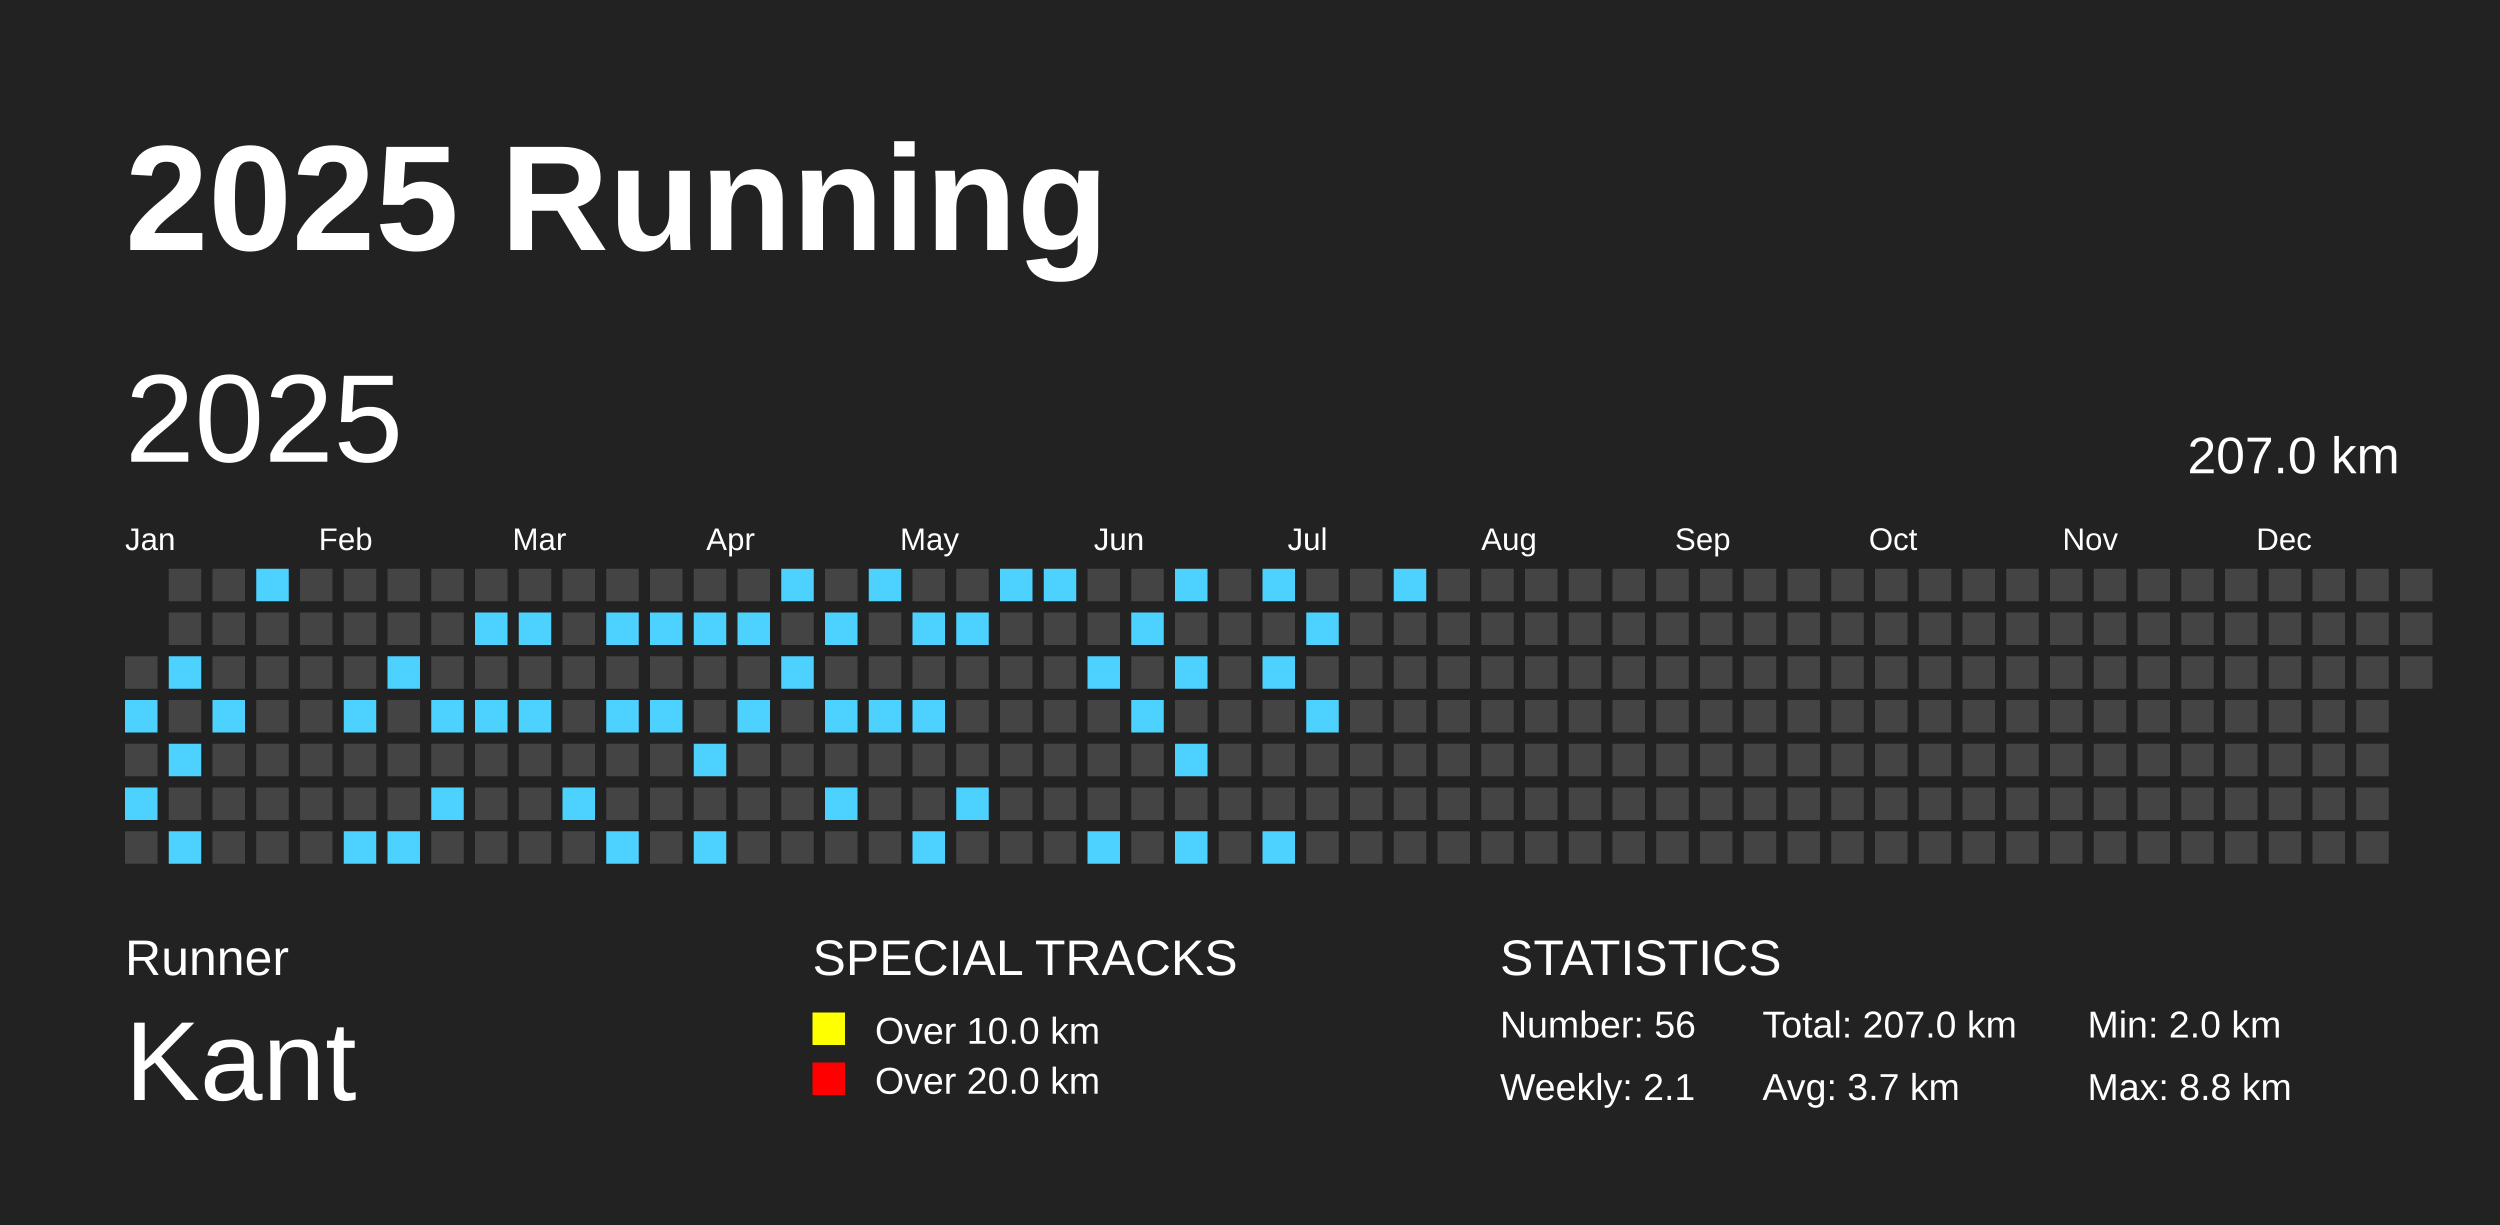
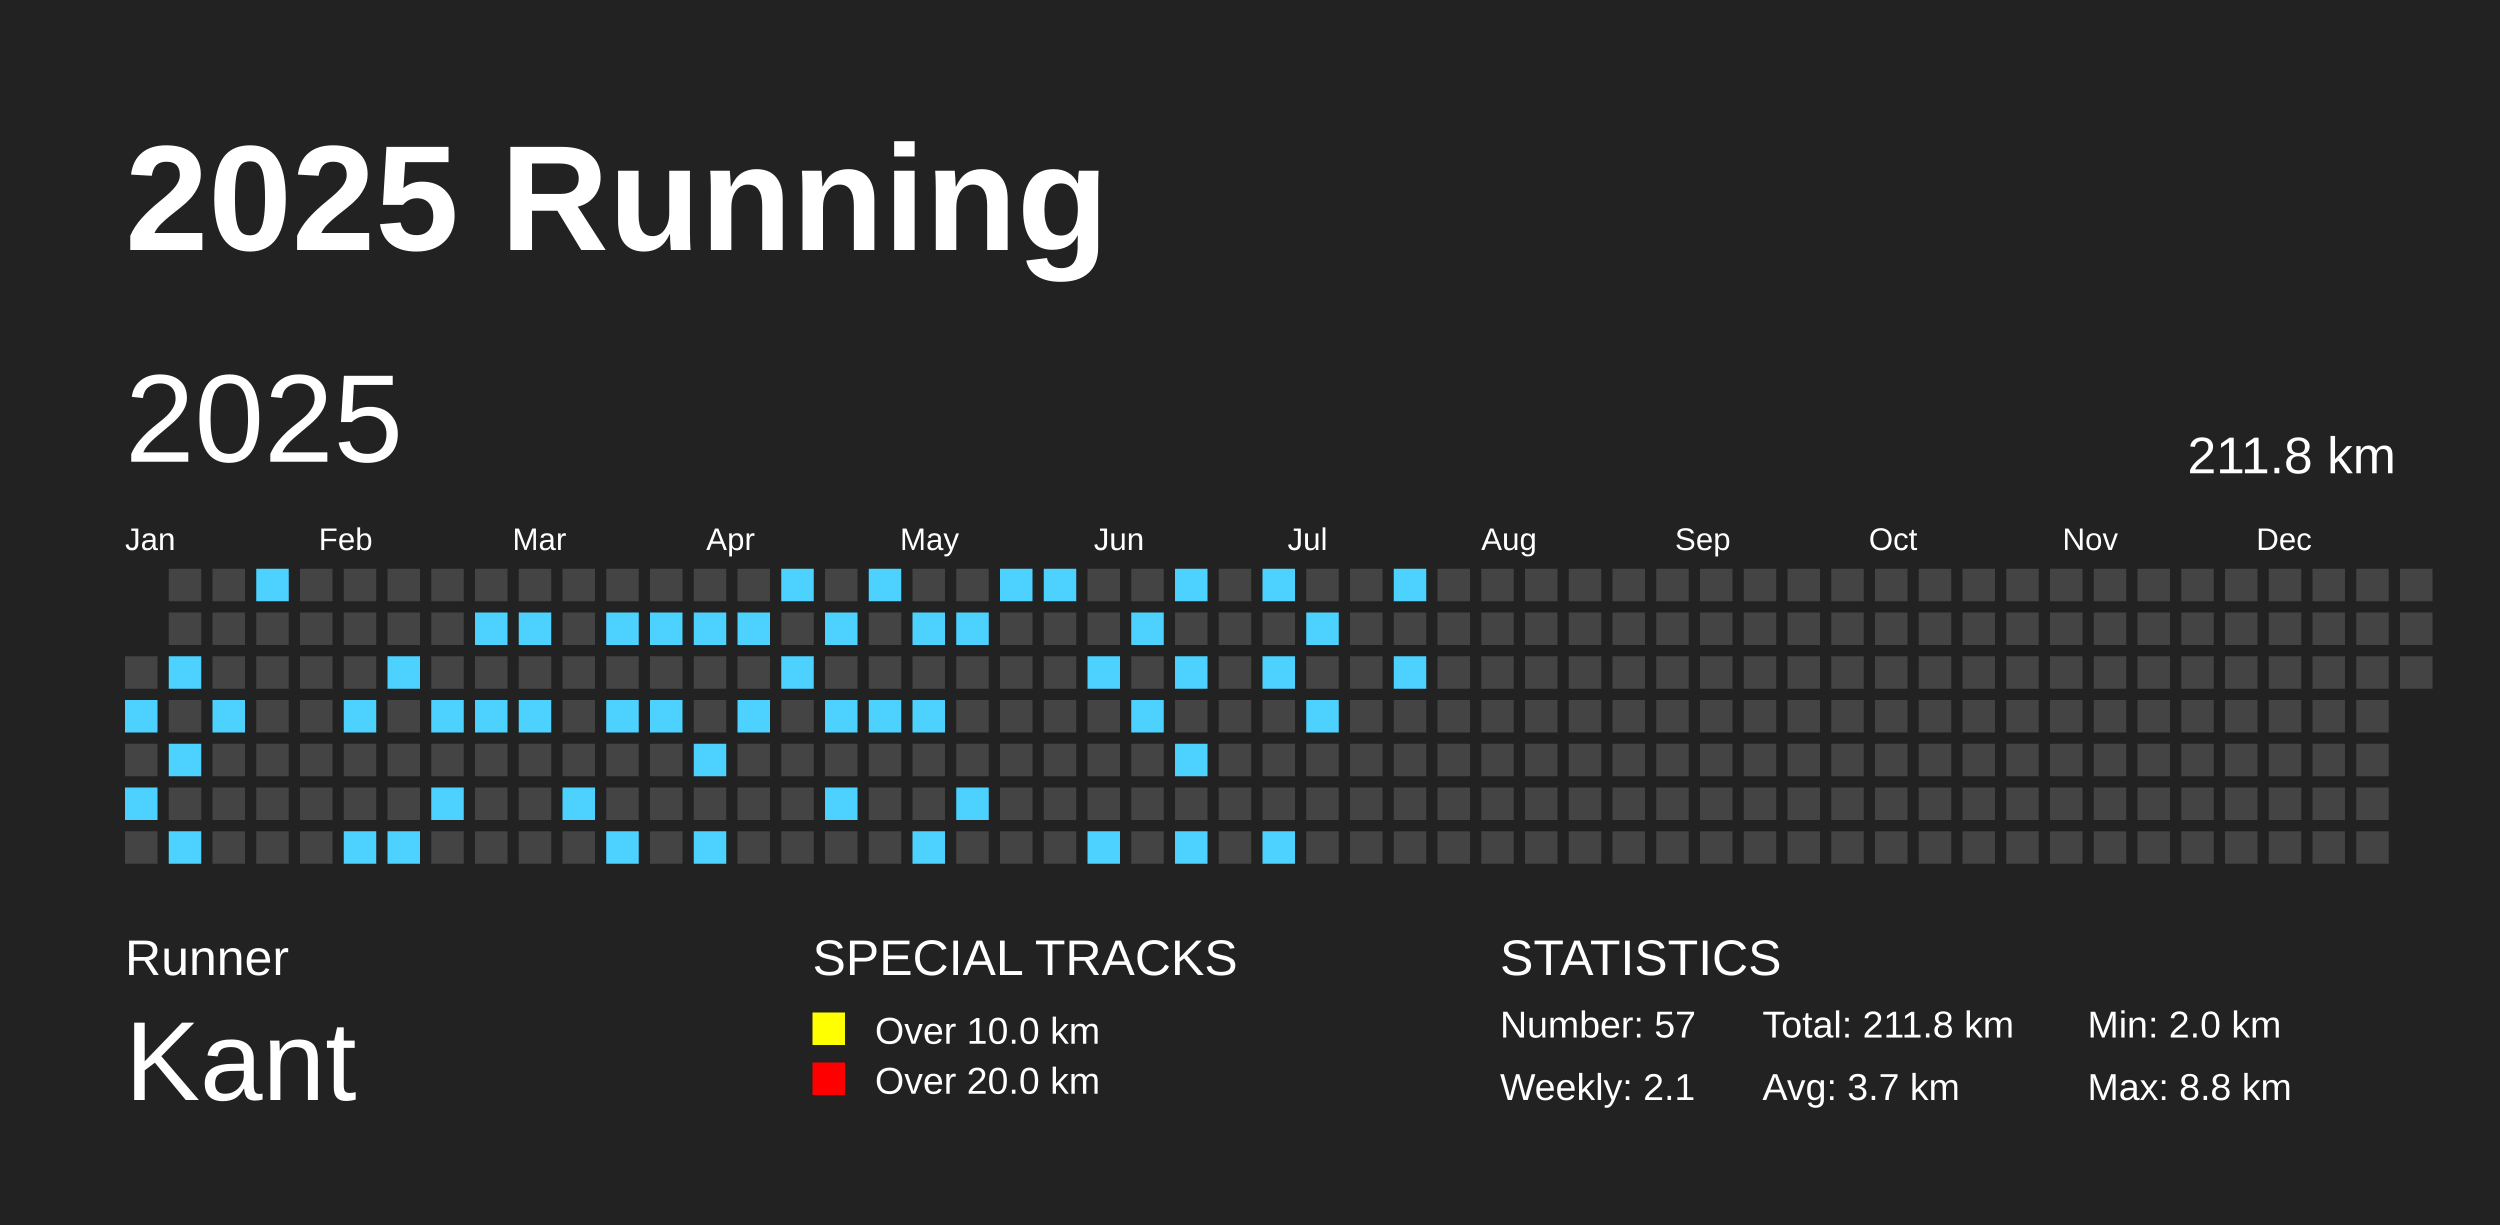
<svg xmlns="http://www.w3.org/2000/svg" baseProfile="full" height="98mm" version="1.1" viewBox="0,0,200,98" width="200mm">
  <defs />
  <rect fill="#222222" height="98" width="200" x="0" y="0" />
  <text fill="#FFFFFF" style="font-size:12px; font-family:Arial; font-weight:bold;" x="10" y="20">2025 Running</text>
  <text fill="#FFFFFF" style="font-size:4px; font-family:Arial" x="10" y="78">Runner</text>
  <text fill="#FFFFFF" style="font-size:9px; font-family:Arial" x="10" y="88">Kant</text>
  <text fill="#FFFFFF" style="font-size:4px; font-family:Arial" x="65" y="78">SPECIAL TRACKS</text>
  <rect fill="yellow" height="2.6" width="2.6" x="65" y="81" />
  <text fill="#FFFFFF" style="font-size:3px; font-family:Arial" x="70" y="83.5">Over 10.0 km</text>
  <rect fill="red" height="2.6" width="2.6" x="65" y="85" />
  <text fill="#FFFFFF" style="font-size:3px; font-family:Arial" x="70" y="87.5">Over 20.0 km</text>
  <text fill="#FFFFFF" style="font-size:4px; font-family:Arial" x="120" y="78">STATISTICS</text>
-   <text fill="#FFFFFF" style="font-size:3px; font-family:Arial" x="120" y="83">Number: 56</text>
+   <text fill="#FFFFFF" style="font-size:3px; font-family:Arial" x="120" y="83">Number: 57</text>
  <text fill="#FFFFFF" style="font-size:3px; font-family:Arial" x="120" y="88">Weekly: 2.1</text>
-   <text fill="#FFFFFF" style="font-size:3px; font-family:Arial" x="141" y="83">Total: 207.0 km</text>
+   <text fill="#FFFFFF" style="font-size:3px; font-family:Arial" x="141" y="83">Total: 211.8 km</text>
  <text fill="#FFFFFF" style="font-size:3px; font-family:Arial" x="141" y="88">Avg: 3.7 km</text>
  <text fill="#FFFFFF" style="font-size:3px; font-family:Arial" x="167" y="83">Min: 2.0 km</text>
  <text fill="#FFFFFF" style="font-size:3px; font-family:Arial" x="167" y="88">Max: 8.8 km</text>
  <text dominant-baseline="hanging" fill="#FFFFFF" style="font-size:10.0px; font-family:Arial;" x="10" y="30">2025</text>
-   <text dominant-baseline="hanging" fill="#FFFFFF" style="font-size:4.125px; font-family:Arial;" x="175" y="35">207.0 km</text>
+   <text dominant-baseline="hanging" fill="#FFFFFF" style="font-size:4.125px; font-family:Arial;" x="175" y="35">211.8 km</text>
  <text fill="#FFFFFF" style="font-size:2.5px; font-family:Arial" x="10.0" y="44">Jan</text>
  <text fill="#FFFFFF" style="font-size:2.5px; font-family:Arial" x="25.5" y="44">Feb</text>
  <text fill="#FFFFFF" style="font-size:2.5px; font-family:Arial" x="41.0" y="44">Mar</text>
  <text fill="#FFFFFF" style="font-size:2.5px; font-family:Arial" x="56.5" y="44">Apr</text>
  <text fill="#FFFFFF" style="font-size:2.5px; font-family:Arial" x="72.0" y="44">May</text>
  <text fill="#FFFFFF" style="font-size:2.5px; font-family:Arial" x="87.5" y="44">Jun</text>
  <text fill="#FFFFFF" style="font-size:2.5px; font-family:Arial" x="103.0" y="44">Jul</text>
  <text fill="#FFFFFF" style="font-size:2.5px; font-family:Arial" x="118.5" y="44">Aug</text>
  <text fill="#FFFFFF" style="font-size:2.5px; font-family:Arial" x="134.0" y="44">Sep</text>
  <text fill="#FFFFFF" style="font-size:2.5px; font-family:Arial" x="149.5" y="44">Oct</text>
  <text fill="#FFFFFF" style="font-size:2.5px; font-family:Arial" x="165.0" y="44">Nov</text>
  <text fill="#FFFFFF" style="font-size:2.5px; font-family:Arial" x="180.5" y="44">Dec</text>
  <rect fill="#444444" height="2.6" width="2.6" x="10.0" y="52.5" />
  <rect fill="#4DD2FF" height="2.6" width="2.6" x="10.0" y="56.0" />
  <rect fill="#444444" height="2.6" width="2.6" x="10.0" y="59.5" />
  <rect fill="#4DD2FF" height="2.6" width="2.6" x="10.0" y="63.0" />
  <rect fill="#444444" height="2.6" width="2.6" x="10.0" y="66.5" />
  <rect fill="#444444" height="2.6" width="2.6" x="13.5" y="45.5" />
  <rect fill="#444444" height="2.6" width="2.6" x="13.5" y="49.0" />
  <rect fill="#4DD2FF" height="2.6" width="2.6" x="13.5" y="52.5" />
  <rect fill="#444444" height="2.6" width="2.6" x="13.5" y="56.0" />
  <rect fill="#4DD2FF" height="2.6" width="2.6" x="13.5" y="59.5" />
  <rect fill="#444444" height="2.6" width="2.6" x="13.5" y="63.0" />
  <rect fill="#4DD2FF" height="2.6" width="2.6" x="13.5" y="66.5" />
  <rect fill="#444444" height="2.6" width="2.6" x="17.0" y="45.5" />
  <rect fill="#444444" height="2.6" width="2.6" x="17.0" y="49.0" />
  <rect fill="#444444" height="2.6" width="2.6" x="17.0" y="52.5" />
  <rect fill="#4DD2FF" height="2.6" width="2.6" x="17.0" y="56.0" />
  <rect fill="#444444" height="2.6" width="2.6" x="17.0" y="59.5" />
  <rect fill="#444444" height="2.6" width="2.6" x="17.0" y="63.0" />
  <rect fill="#444444" height="2.6" width="2.6" x="17.0" y="66.5" />
  <rect fill="#4DD2FF" height="2.6" width="2.6" x="20.5" y="45.5" />
  <rect fill="#444444" height="2.6" width="2.6" x="20.5" y="49.0" />
  <rect fill="#444444" height="2.6" width="2.6" x="20.5" y="52.5" />
  <rect fill="#444444" height="2.6" width="2.6" x="20.5" y="56.0" />
  <rect fill="#444444" height="2.6" width="2.6" x="20.5" y="59.5" />
  <rect fill="#444444" height="2.6" width="2.6" x="20.5" y="63.0" />
  <rect fill="#444444" height="2.6" width="2.6" x="20.5" y="66.5" />
  <rect fill="#444444" height="2.6" width="2.6" x="24.0" y="45.5" />
  <rect fill="#444444" height="2.6" width="2.6" x="24.0" y="49.0" />
  <rect fill="#444444" height="2.6" width="2.6" x="24.0" y="52.5" />
  <rect fill="#444444" height="2.6" width="2.6" x="24.0" y="56.0" />
  <rect fill="#444444" height="2.6" width="2.6" x="24.0" y="59.5" />
  <rect fill="#444444" height="2.6" width="2.6" x="24.0" y="63.0" />
  <rect fill="#444444" height="2.6" width="2.6" x="24.0" y="66.5" />
  <rect fill="#444444" height="2.6" width="2.6" x="27.5" y="45.5" />
  <rect fill="#444444" height="2.6" width="2.6" x="27.5" y="49.0" />
  <rect fill="#444444" height="2.6" width="2.6" x="27.5" y="52.5" />
  <rect fill="#4DD2FF" height="2.6" width="2.6" x="27.5" y="56.0" />
  <rect fill="#444444" height="2.6" width="2.6" x="27.5" y="59.5" />
  <rect fill="#444444" height="2.6" width="2.6" x="27.5" y="63.0" />
  <rect fill="#4DD2FF" height="2.6" width="2.6" x="27.5" y="66.5" />
  <rect fill="#444444" height="2.6" width="2.6" x="31.0" y="45.5" />
  <rect fill="#444444" height="2.6" width="2.6" x="31.0" y="49.0" />
  <rect fill="#4DD2FF" height="2.6" width="2.6" x="31.0" y="52.5" />
  <rect fill="#444444" height="2.6" width="2.6" x="31.0" y="56.0" />
  <rect fill="#444444" height="2.6" width="2.6" x="31.0" y="59.5" />
  <rect fill="#444444" height="2.6" width="2.6" x="31.0" y="63.0" />
  <rect fill="#4DD2FF" height="2.6" width="2.6" x="31.0" y="66.5" />
  <rect fill="#444444" height="2.6" width="2.6" x="34.5" y="45.5" />
  <rect fill="#444444" height="2.6" width="2.6" x="34.5" y="49.0" />
  <rect fill="#444444" height="2.6" width="2.6" x="34.5" y="52.5" />
  <rect fill="#4DD2FF" height="2.6" width="2.6" x="34.5" y="56.0" />
  <rect fill="#444444" height="2.6" width="2.6" x="34.5" y="59.5" />
  <rect fill="#4DD2FF" height="2.6" width="2.6" x="34.5" y="63.0" />
  <rect fill="#444444" height="2.6" width="2.6" x="34.5" y="66.5" />
  <rect fill="#444444" height="2.6" width="2.6" x="38.0" y="45.5" />
  <rect fill="#4DD2FF" height="2.6" width="2.6" x="38.0" y="49.0" />
  <rect fill="#444444" height="2.6" width="2.6" x="38.0" y="52.5" />
  <rect fill="#4DD2FF" height="2.6" width="2.6" x="38.0" y="56.0" />
  <rect fill="#444444" height="2.6" width="2.6" x="38.0" y="59.5" />
  <rect fill="#444444" height="2.6" width="2.6" x="38.0" y="63.0" />
  <rect fill="#444444" height="2.6" width="2.6" x="38.0" y="66.5" />
  <rect fill="#444444" height="2.6" width="2.6" x="41.5" y="45.5" />
  <rect fill="#4DD2FF" height="2.6" width="2.6" x="41.5" y="49.0" />
  <rect fill="#444444" height="2.6" width="2.6" x="41.5" y="52.5" />
  <rect fill="#4DD2FF" height="2.6" width="2.6" x="41.5" y="56.0" />
  <rect fill="#444444" height="2.6" width="2.6" x="41.5" y="59.5" />
  <rect fill="#444444" height="2.6" width="2.6" x="41.5" y="63.0" />
  <rect fill="#444444" height="2.6" width="2.6" x="41.5" y="66.5" />
  <rect fill="#444444" height="2.6" width="2.6" x="45.0" y="45.5" />
  <rect fill="#444444" height="2.6" width="2.6" x="45.0" y="49.0" />
  <rect fill="#444444" height="2.6" width="2.6" x="45.0" y="52.5" />
  <rect fill="#444444" height="2.6" width="2.6" x="45.0" y="56.0" />
  <rect fill="#444444" height="2.6" width="2.6" x="45.0" y="59.5" />
  <rect fill="#4DD2FF" height="2.6" width="2.6" x="45.0" y="63.0" />
  <rect fill="#444444" height="2.6" width="2.6" x="45.0" y="66.5" />
  <rect fill="#444444" height="2.6" width="2.6" x="48.5" y="45.5" />
  <rect fill="#4DD2FF" height="2.6" width="2.6" x="48.5" y="49.0" />
  <rect fill="#444444" height="2.6" width="2.6" x="48.5" y="52.5" />
  <rect fill="#4DD2FF" height="2.6" width="2.6" x="48.5" y="56.0" />
  <rect fill="#444444" height="2.6" width="2.6" x="48.5" y="59.5" />
  <rect fill="#444444" height="2.6" width="2.6" x="48.5" y="63.0" />
  <rect fill="#4DD2FF" height="2.6" width="2.6" x="48.5" y="66.5" />
  <rect fill="#444444" height="2.6" width="2.6" x="52.0" y="45.5" />
  <rect fill="#4DD2FF" height="2.6" width="2.6" x="52.0" y="49.0" />
  <rect fill="#444444" height="2.6" width="2.6" x="52.0" y="52.5" />
  <rect fill="#4DD2FF" height="2.6" width="2.6" x="52.0" y="56.0" />
  <rect fill="#444444" height="2.6" width="2.6" x="52.0" y="59.5" />
  <rect fill="#444444" height="2.6" width="2.6" x="52.0" y="63.0" />
  <rect fill="#444444" height="2.6" width="2.6" x="52.0" y="66.5" />
  <rect fill="#444444" height="2.6" width="2.6" x="55.5" y="45.5" />
  <rect fill="#4DD2FF" height="2.6" width="2.6" x="55.5" y="49.0" />
  <rect fill="#444444" height="2.6" width="2.6" x="55.5" y="52.5" />
  <rect fill="#444444" height="2.6" width="2.6" x="55.5" y="56.0" />
  <rect fill="#4DD2FF" height="2.6" width="2.6" x="55.5" y="59.5" />
  <rect fill="#444444" height="2.6" width="2.6" x="55.5" y="63.0" />
  <rect fill="#4DD2FF" height="2.6" width="2.6" x="55.5" y="66.5" />
  <rect fill="#444444" height="2.6" width="2.6" x="59.0" y="45.5" />
  <rect fill="#4DD2FF" height="2.6" width="2.6" x="59.0" y="49.0" />
  <rect fill="#444444" height="2.6" width="2.6" x="59.0" y="52.5" />
  <rect fill="#4DD2FF" height="2.6" width="2.6" x="59.0" y="56.0" />
  <rect fill="#444444" height="2.6" width="2.6" x="59.0" y="59.5" />
  <rect fill="#444444" height="2.6" width="2.6" x="59.0" y="63.0" />
  <rect fill="#444444" height="2.6" width="2.6" x="59.0" y="66.5" />
  <rect fill="#4DD2FF" height="2.6" width="2.6" x="62.5" y="45.5" />
  <rect fill="#444444" height="2.6" width="2.6" x="62.5" y="49.0" />
  <rect fill="#4DD2FF" height="2.6" width="2.6" x="62.5" y="52.5" />
  <rect fill="#444444" height="2.6" width="2.6" x="62.5" y="56.0" />
  <rect fill="#444444" height="2.6" width="2.6" x="62.5" y="59.5" />
  <rect fill="#444444" height="2.6" width="2.6" x="62.5" y="63.0" />
  <rect fill="#444444" height="2.6" width="2.6" x="62.5" y="66.5" />
  <rect fill="#444444" height="2.6" width="2.6" x="66.0" y="45.5" />
  <rect fill="#4DD2FF" height="2.6" width="2.6" x="66.0" y="49.0" />
  <rect fill="#444444" height="2.6" width="2.6" x="66.0" y="52.5" />
  <rect fill="#4DD2FF" height="2.6" width="2.6" x="66.0" y="56.0" />
  <rect fill="#444444" height="2.6" width="2.6" x="66.0" y="59.5" />
  <rect fill="#4DD2FF" height="2.6" width="2.6" x="66.0" y="63.0" />
  <rect fill="#444444" height="2.6" width="2.6" x="66.0" y="66.5" />
  <rect fill="#4DD2FF" height="2.6" width="2.6" x="69.5" y="45.5" />
  <rect fill="#444444" height="2.6" width="2.6" x="69.5" y="49.0" />
  <rect fill="#444444" height="2.6" width="2.6" x="69.5" y="52.5" />
  <rect fill="#4DD2FF" height="2.6" width="2.6" x="69.5" y="56.0" />
  <rect fill="#444444" height="2.6" width="2.6" x="69.5" y="59.5" />
  <rect fill="#444444" height="2.6" width="2.6" x="69.5" y="63.0" />
  <rect fill="#444444" height="2.6" width="2.6" x="69.5" y="66.5" />
  <rect fill="#444444" height="2.6" width="2.6" x="73.0" y="45.5" />
  <rect fill="#4DD2FF" height="2.6" width="2.6" x="73.0" y="49.0" />
  <rect fill="#444444" height="2.6" width="2.6" x="73.0" y="52.5" />
  <rect fill="#4DD2FF" height="2.6" width="2.6" x="73.0" y="56.0" />
  <rect fill="#444444" height="2.6" width="2.6" x="73.0" y="59.5" />
  <rect fill="#444444" height="2.6" width="2.6" x="73.0" y="63.0" />
  <rect fill="#4DD2FF" height="2.6" width="2.6" x="73.0" y="66.5" />
  <rect fill="#444444" height="2.6" width="2.6" x="76.5" y="45.5" />
  <rect fill="#4DD2FF" height="2.6" width="2.6" x="76.5" y="49.0" />
  <rect fill="#444444" height="2.6" width="2.6" x="76.5" y="52.5" />
  <rect fill="#444444" height="2.6" width="2.6" x="76.5" y="56.0" />
  <rect fill="#444444" height="2.6" width="2.6" x="76.5" y="59.5" />
  <rect fill="#4DD2FF" height="2.6" width="2.6" x="76.5" y="63.0" />
  <rect fill="#444444" height="2.6" width="2.6" x="76.5" y="66.5" />
  <rect fill="#4DD2FF" height="2.6" width="2.6" x="80.0" y="45.5" />
  <rect fill="#444444" height="2.6" width="2.6" x="80.0" y="49.0" />
  <rect fill="#444444" height="2.6" width="2.6" x="80.0" y="52.5" />
  <rect fill="#444444" height="2.6" width="2.6" x="80.0" y="56.0" />
  <rect fill="#444444" height="2.6" width="2.6" x="80.0" y="59.5" />
  <rect fill="#444444" height="2.6" width="2.6" x="80.0" y="63.0" />
  <rect fill="#444444" height="2.6" width="2.6" x="80.0" y="66.5" />
  <rect fill="#4DD2FF" height="2.6" width="2.6" x="83.5" y="45.5" />
  <rect fill="#444444" height="2.6" width="2.6" x="83.5" y="49.0" />
  <rect fill="#444444" height="2.6" width="2.6" x="83.5" y="52.5" />
  <rect fill="#444444" height="2.6" width="2.6" x="83.5" y="56.0" />
  <rect fill="#444444" height="2.6" width="2.6" x="83.5" y="59.5" />
  <rect fill="#444444" height="2.6" width="2.6" x="83.5" y="63.0" />
  <rect fill="#444444" height="2.6" width="2.6" x="83.5" y="66.5" />
  <rect fill="#444444" height="2.6" width="2.6" x="87.0" y="45.5" />
  <rect fill="#444444" height="2.6" width="2.6" x="87.0" y="49.0" />
  <rect fill="#4DD2FF" height="2.6" width="2.6" x="87.0" y="52.5" />
  <rect fill="#444444" height="2.6" width="2.6" x="87.0" y="56.0" />
  <rect fill="#444444" height="2.6" width="2.6" x="87.0" y="59.5" />
  <rect fill="#444444" height="2.6" width="2.6" x="87.0" y="63.0" />
  <rect fill="#4DD2FF" height="2.6" width="2.6" x="87.0" y="66.5" />
  <rect fill="#444444" height="2.6" width="2.6" x="90.5" y="45.5" />
  <rect fill="#4DD2FF" height="2.6" width="2.6" x="90.5" y="49.0" />
  <rect fill="#444444" height="2.6" width="2.6" x="90.5" y="52.5" />
  <rect fill="#4DD2FF" height="2.6" width="2.6" x="90.5" y="56.0" />
  <rect fill="#444444" height="2.6" width="2.6" x="90.5" y="59.5" />
  <rect fill="#444444" height="2.6" width="2.6" x="90.5" y="63.0" />
  <rect fill="#444444" height="2.6" width="2.6" x="90.5" y="66.5" />
  <rect fill="#4DD2FF" height="2.6" width="2.6" x="94.0" y="45.5" />
  <rect fill="#444444" height="2.6" width="2.6" x="94.0" y="49.0" />
  <rect fill="#4DD2FF" height="2.6" width="2.6" x="94.0" y="52.5" />
  <rect fill="#444444" height="2.6" width="2.6" x="94.0" y="56.0" />
  <rect fill="#4DD2FF" height="2.6" width="2.6" x="94.0" y="59.5" />
  <rect fill="#444444" height="2.6" width="2.6" x="94.0" y="63.0" />
  <rect fill="#4DD2FF" height="2.6" width="2.6" x="94.0" y="66.5" />
  <rect fill="#444444" height="2.6" width="2.6" x="97.5" y="45.5" />
  <rect fill="#444444" height="2.6" width="2.6" x="97.5" y="49.0" />
  <rect fill="#444444" height="2.6" width="2.6" x="97.5" y="52.5" />
  <rect fill="#444444" height="2.6" width="2.6" x="97.5" y="56.0" />
  <rect fill="#444444" height="2.6" width="2.6" x="97.5" y="59.5" />
  <rect fill="#444444" height="2.6" width="2.6" x="97.5" y="63.0" />
  <rect fill="#444444" height="2.6" width="2.6" x="97.5" y="66.5" />
  <rect fill="#4DD2FF" height="2.6" width="2.6" x="101.0" y="45.5" />
  <rect fill="#444444" height="2.6" width="2.6" x="101.0" y="49.0" />
  <rect fill="#4DD2FF" height="2.6" width="2.6" x="101.0" y="52.5" />
  <rect fill="#444444" height="2.6" width="2.6" x="101.0" y="56.0" />
  <rect fill="#444444" height="2.6" width="2.6" x="101.0" y="59.5" />
  <rect fill="#444444" height="2.6" width="2.6" x="101.0" y="63.0" />
  <rect fill="#4DD2FF" height="2.6" width="2.6" x="101.0" y="66.5" />
  <rect fill="#444444" height="2.6" width="2.6" x="104.5" y="45.5" />
  <rect fill="#4DD2FF" height="2.6" width="2.6" x="104.5" y="49.0" />
  <rect fill="#444444" height="2.6" width="2.6" x="104.5" y="52.5" />
  <rect fill="#4DD2FF" height="2.6" width="2.6" x="104.5" y="56.0" />
  <rect fill="#444444" height="2.6" width="2.6" x="104.5" y="59.5" />
  <rect fill="#444444" height="2.6" width="2.6" x="104.5" y="63.0" />
  <rect fill="#444444" height="2.6" width="2.6" x="104.5" y="66.5" />
  <rect fill="#444444" height="2.6" width="2.6" x="108.0" y="45.5" />
  <rect fill="#444444" height="2.6" width="2.6" x="108.0" y="49.0" />
  <rect fill="#444444" height="2.6" width="2.6" x="108.0" y="52.5" />
  <rect fill="#444444" height="2.6" width="2.6" x="108.0" y="56.0" />
  <rect fill="#444444" height="2.6" width="2.6" x="108.0" y="59.5" />
  <rect fill="#444444" height="2.6" width="2.6" x="108.0" y="63.0" />
  <rect fill="#444444" height="2.6" width="2.6" x="108.0" y="66.5" />
  <rect fill="#4DD2FF" height="2.6" width="2.6" x="111.5" y="45.5" />
  <rect fill="#444444" height="2.6" width="2.6" x="111.5" y="49.0" />
-   <rect fill="#444444" height="2.6" width="2.6" x="111.5" y="52.5" />
+   <rect fill="#4DD2FF" height="2.6" width="2.6" x="111.5" y="52.5" />
  <rect fill="#444444" height="2.6" width="2.6" x="111.5" y="56.0" />
  <rect fill="#444444" height="2.6" width="2.6" x="111.5" y="59.5" />
  <rect fill="#444444" height="2.6" width="2.6" x="111.5" y="63.0" />
  <rect fill="#444444" height="2.6" width="2.6" x="111.5" y="66.5" />
  <rect fill="#444444" height="2.6" width="2.6" x="115.0" y="45.5" />
  <rect fill="#444444" height="2.6" width="2.6" x="115.0" y="49.0" />
  <rect fill="#444444" height="2.6" width="2.6" x="115.0" y="52.5" />
  <rect fill="#444444" height="2.6" width="2.6" x="115.0" y="56.0" />
  <rect fill="#444444" height="2.6" width="2.6" x="115.0" y="59.5" />
  <rect fill="#444444" height="2.6" width="2.6" x="115.0" y="63.0" />
  <rect fill="#444444" height="2.6" width="2.6" x="115.0" y="66.5" />
  <rect fill="#444444" height="2.6" width="2.6" x="118.5" y="45.5" />
  <rect fill="#444444" height="2.6" width="2.6" x="118.5" y="49.0" />
  <rect fill="#444444" height="2.6" width="2.6" x="118.5" y="52.5" />
  <rect fill="#444444" height="2.6" width="2.6" x="118.5" y="56.0" />
  <rect fill="#444444" height="2.6" width="2.6" x="118.5" y="59.5" />
  <rect fill="#444444" height="2.6" width="2.6" x="118.5" y="63.0" />
  <rect fill="#444444" height="2.6" width="2.6" x="118.5" y="66.5" />
  <rect fill="#444444" height="2.6" width="2.6" x="122.0" y="45.5" />
  <rect fill="#444444" height="2.6" width="2.6" x="122.0" y="49.0" />
  <rect fill="#444444" height="2.6" width="2.6" x="122.0" y="52.5" />
  <rect fill="#444444" height="2.6" width="2.6" x="122.0" y="56.0" />
  <rect fill="#444444" height="2.6" width="2.6" x="122.0" y="59.5" />
  <rect fill="#444444" height="2.6" width="2.6" x="122.0" y="63.0" />
  <rect fill="#444444" height="2.6" width="2.6" x="122.0" y="66.5" />
  <rect fill="#444444" height="2.6" width="2.6" x="125.5" y="45.5" />
  <rect fill="#444444" height="2.6" width="2.6" x="125.5" y="49.0" />
  <rect fill="#444444" height="2.6" width="2.6" x="125.5" y="52.5" />
  <rect fill="#444444" height="2.6" width="2.6" x="125.5" y="56.0" />
  <rect fill="#444444" height="2.6" width="2.6" x="125.5" y="59.5" />
  <rect fill="#444444" height="2.6" width="2.6" x="125.5" y="63.0" />
  <rect fill="#444444" height="2.6" width="2.6" x="125.5" y="66.5" />
  <rect fill="#444444" height="2.6" width="2.6" x="129.0" y="45.5" />
  <rect fill="#444444" height="2.6" width="2.6" x="129.0" y="49.0" />
  <rect fill="#444444" height="2.6" width="2.6" x="129.0" y="52.5" />
  <rect fill="#444444" height="2.6" width="2.6" x="129.0" y="56.0" />
  <rect fill="#444444" height="2.6" width="2.6" x="129.0" y="59.5" />
  <rect fill="#444444" height="2.6" width="2.6" x="129.0" y="63.0" />
  <rect fill="#444444" height="2.6" width="2.6" x="129.0" y="66.5" />
  <rect fill="#444444" height="2.6" width="2.6" x="132.5" y="45.5" />
  <rect fill="#444444" height="2.6" width="2.6" x="132.5" y="49.0" />
  <rect fill="#444444" height="2.6" width="2.6" x="132.5" y="52.5" />
  <rect fill="#444444" height="2.6" width="2.6" x="132.5" y="56.0" />
  <rect fill="#444444" height="2.6" width="2.6" x="132.5" y="59.5" />
  <rect fill="#444444" height="2.6" width="2.6" x="132.5" y="63.0" />
  <rect fill="#444444" height="2.6" width="2.6" x="132.5" y="66.5" />
  <rect fill="#444444" height="2.6" width="2.6" x="136.0" y="45.5" />
  <rect fill="#444444" height="2.6" width="2.6" x="136.0" y="49.0" />
  <rect fill="#444444" height="2.6" width="2.6" x="136.0" y="52.5" />
  <rect fill="#444444" height="2.6" width="2.6" x="136.0" y="56.0" />
  <rect fill="#444444" height="2.6" width="2.6" x="136.0" y="59.5" />
  <rect fill="#444444" height="2.6" width="2.6" x="136.0" y="63.0" />
  <rect fill="#444444" height="2.6" width="2.6" x="136.0" y="66.5" />
  <rect fill="#444444" height="2.6" width="2.6" x="139.5" y="45.5" />
  <rect fill="#444444" height="2.6" width="2.6" x="139.5" y="49.0" />
  <rect fill="#444444" height="2.6" width="2.6" x="139.5" y="52.5" />
  <rect fill="#444444" height="2.6" width="2.6" x="139.5" y="56.0" />
  <rect fill="#444444" height="2.6" width="2.6" x="139.5" y="59.5" />
  <rect fill="#444444" height="2.6" width="2.6" x="139.5" y="63.0" />
  <rect fill="#444444" height="2.6" width="2.6" x="139.5" y="66.5" />
  <rect fill="#444444" height="2.6" width="2.6" x="143.0" y="45.5" />
  <rect fill="#444444" height="2.6" width="2.6" x="143.0" y="49.0" />
  <rect fill="#444444" height="2.6" width="2.6" x="143.0" y="52.5" />
  <rect fill="#444444" height="2.6" width="2.6" x="143.0" y="56.0" />
  <rect fill="#444444" height="2.6" width="2.6" x="143.0" y="59.5" />
  <rect fill="#444444" height="2.6" width="2.6" x="143.0" y="63.0" />
  <rect fill="#444444" height="2.6" width="2.6" x="143.0" y="66.5" />
  <rect fill="#444444" height="2.6" width="2.6" x="146.5" y="45.5" />
  <rect fill="#444444" height="2.6" width="2.6" x="146.5" y="49.0" />
  <rect fill="#444444" height="2.6" width="2.6" x="146.5" y="52.5" />
  <rect fill="#444444" height="2.6" width="2.6" x="146.5" y="56.0" />
  <rect fill="#444444" height="2.6" width="2.6" x="146.5" y="59.5" />
  <rect fill="#444444" height="2.6" width="2.6" x="146.5" y="63.0" />
  <rect fill="#444444" height="2.6" width="2.6" x="146.5" y="66.5" />
  <rect fill="#444444" height="2.6" width="2.6" x="150.0" y="45.5" />
  <rect fill="#444444" height="2.6" width="2.6" x="150.0" y="49.0" />
  <rect fill="#444444" height="2.6" width="2.6" x="150.0" y="52.5" />
  <rect fill="#444444" height="2.6" width="2.6" x="150.0" y="56.0" />
  <rect fill="#444444" height="2.6" width="2.6" x="150.0" y="59.5" />
  <rect fill="#444444" height="2.6" width="2.6" x="150.0" y="63.0" />
  <rect fill="#444444" height="2.6" width="2.6" x="150.0" y="66.5" />
  <rect fill="#444444" height="2.6" width="2.6" x="153.5" y="45.5" />
  <rect fill="#444444" height="2.6" width="2.6" x="153.5" y="49.0" />
  <rect fill="#444444" height="2.6" width="2.6" x="153.5" y="52.5" />
  <rect fill="#444444" height="2.6" width="2.6" x="153.5" y="56.0" />
  <rect fill="#444444" height="2.6" width="2.6" x="153.5" y="59.5" />
  <rect fill="#444444" height="2.6" width="2.6" x="153.5" y="63.0" />
  <rect fill="#444444" height="2.6" width="2.6" x="153.5" y="66.5" />
  <rect fill="#444444" height="2.6" width="2.6" x="157.0" y="45.5" />
  <rect fill="#444444" height="2.6" width="2.6" x="157.0" y="49.0" />
  <rect fill="#444444" height="2.6" width="2.6" x="157.0" y="52.5" />
  <rect fill="#444444" height="2.6" width="2.6" x="157.0" y="56.0" />
  <rect fill="#444444" height="2.6" width="2.6" x="157.0" y="59.5" />
  <rect fill="#444444" height="2.6" width="2.6" x="157.0" y="63.0" />
  <rect fill="#444444" height="2.6" width="2.6" x="157.0" y="66.5" />
  <rect fill="#444444" height="2.6" width="2.6" x="160.5" y="45.5" />
  <rect fill="#444444" height="2.6" width="2.6" x="160.5" y="49.0" />
  <rect fill="#444444" height="2.6" width="2.6" x="160.5" y="52.5" />
  <rect fill="#444444" height="2.6" width="2.6" x="160.5" y="56.0" />
  <rect fill="#444444" height="2.6" width="2.6" x="160.5" y="59.5" />
  <rect fill="#444444" height="2.6" width="2.6" x="160.5" y="63.0" />
  <rect fill="#444444" height="2.6" width="2.6" x="160.5" y="66.5" />
  <rect fill="#444444" height="2.6" width="2.6" x="164.0" y="45.5" />
  <rect fill="#444444" height="2.6" width="2.6" x="164.0" y="49.0" />
  <rect fill="#444444" height="2.6" width="2.6" x="164.0" y="52.5" />
  <rect fill="#444444" height="2.6" width="2.6" x="164.0" y="56.0" />
  <rect fill="#444444" height="2.6" width="2.6" x="164.0" y="59.5" />
  <rect fill="#444444" height="2.6" width="2.6" x="164.0" y="63.0" />
  <rect fill="#444444" height="2.6" width="2.6" x="164.0" y="66.5" />
  <rect fill="#444444" height="2.6" width="2.6" x="167.5" y="45.5" />
  <rect fill="#444444" height="2.6" width="2.6" x="167.5" y="49.0" />
  <rect fill="#444444" height="2.6" width="2.6" x="167.5" y="52.5" />
  <rect fill="#444444" height="2.6" width="2.6" x="167.5" y="56.0" />
  <rect fill="#444444" height="2.6" width="2.6" x="167.5" y="59.5" />
  <rect fill="#444444" height="2.6" width="2.6" x="167.5" y="63.0" />
  <rect fill="#444444" height="2.6" width="2.6" x="167.5" y="66.5" />
  <rect fill="#444444" height="2.6" width="2.6" x="171.0" y="45.5" />
  <rect fill="#444444" height="2.6" width="2.6" x="171.0" y="49.0" />
  <rect fill="#444444" height="2.6" width="2.6" x="171.0" y="52.5" />
  <rect fill="#444444" height="2.6" width="2.6" x="171.0" y="56.0" />
  <rect fill="#444444" height="2.6" width="2.6" x="171.0" y="59.5" />
  <rect fill="#444444" height="2.6" width="2.6" x="171.0" y="63.0" />
  <rect fill="#444444" height="2.6" width="2.6" x="171.0" y="66.5" />
  <rect fill="#444444" height="2.6" width="2.6" x="174.5" y="45.5" />
  <rect fill="#444444" height="2.6" width="2.6" x="174.5" y="49.0" />
  <rect fill="#444444" height="2.6" width="2.6" x="174.5" y="52.5" />
  <rect fill="#444444" height="2.6" width="2.6" x="174.5" y="56.0" />
  <rect fill="#444444" height="2.6" width="2.6" x="174.5" y="59.5" />
  <rect fill="#444444" height="2.6" width="2.6" x="174.5" y="63.0" />
  <rect fill="#444444" height="2.6" width="2.6" x="174.5" y="66.5" />
  <rect fill="#444444" height="2.6" width="2.6" x="178.0" y="45.5" />
  <rect fill="#444444" height="2.6" width="2.6" x="178.0" y="49.0" />
  <rect fill="#444444" height="2.6" width="2.6" x="178.0" y="52.5" />
  <rect fill="#444444" height="2.6" width="2.6" x="178.0" y="56.0" />
  <rect fill="#444444" height="2.6" width="2.6" x="178.0" y="59.5" />
  <rect fill="#444444" height="2.6" width="2.6" x="178.0" y="63.0" />
  <rect fill="#444444" height="2.6" width="2.6" x="178.0" y="66.5" />
  <rect fill="#444444" height="2.6" width="2.6" x="181.5" y="45.5" />
  <rect fill="#444444" height="2.6" width="2.6" x="181.5" y="49.0" />
  <rect fill="#444444" height="2.6" width="2.6" x="181.5" y="52.5" />
  <rect fill="#444444" height="2.6" width="2.6" x="181.5" y="56.0" />
  <rect fill="#444444" height="2.6" width="2.6" x="181.5" y="59.5" />
  <rect fill="#444444" height="2.6" width="2.6" x="181.5" y="63.0" />
  <rect fill="#444444" height="2.6" width="2.6" x="181.5" y="66.5" />
  <rect fill="#444444" height="2.6" width="2.6" x="185.0" y="45.5" />
  <rect fill="#444444" height="2.6" width="2.6" x="185.0" y="49.0" />
  <rect fill="#444444" height="2.6" width="2.6" x="185.0" y="52.5" />
  <rect fill="#444444" height="2.6" width="2.6" x="185.0" y="56.0" />
  <rect fill="#444444" height="2.6" width="2.6" x="185.0" y="59.5" />
  <rect fill="#444444" height="2.6" width="2.6" x="185.0" y="63.0" />
  <rect fill="#444444" height="2.6" width="2.6" x="185.0" y="66.5" />
  <rect fill="#444444" height="2.6" width="2.6" x="188.5" y="45.5" />
  <rect fill="#444444" height="2.6" width="2.6" x="188.5" y="49.0" />
  <rect fill="#444444" height="2.6" width="2.6" x="188.5" y="52.5" />
  <rect fill="#444444" height="2.6" width="2.6" x="188.5" y="56.0" />
  <rect fill="#444444" height="2.6" width="2.6" x="188.5" y="59.5" />
  <rect fill="#444444" height="2.6" width="2.6" x="188.5" y="63.0" />
  <rect fill="#444444" height="2.6" width="2.6" x="188.5" y="66.5" />
  <rect fill="#444444" height="2.6" width="2.6" x="192.0" y="45.5" />
  <rect fill="#444444" height="2.6" width="2.6" x="192.0" y="49.0" />
  <rect fill="#444444" height="2.6" width="2.6" x="192.0" y="52.5" />
</svg>
